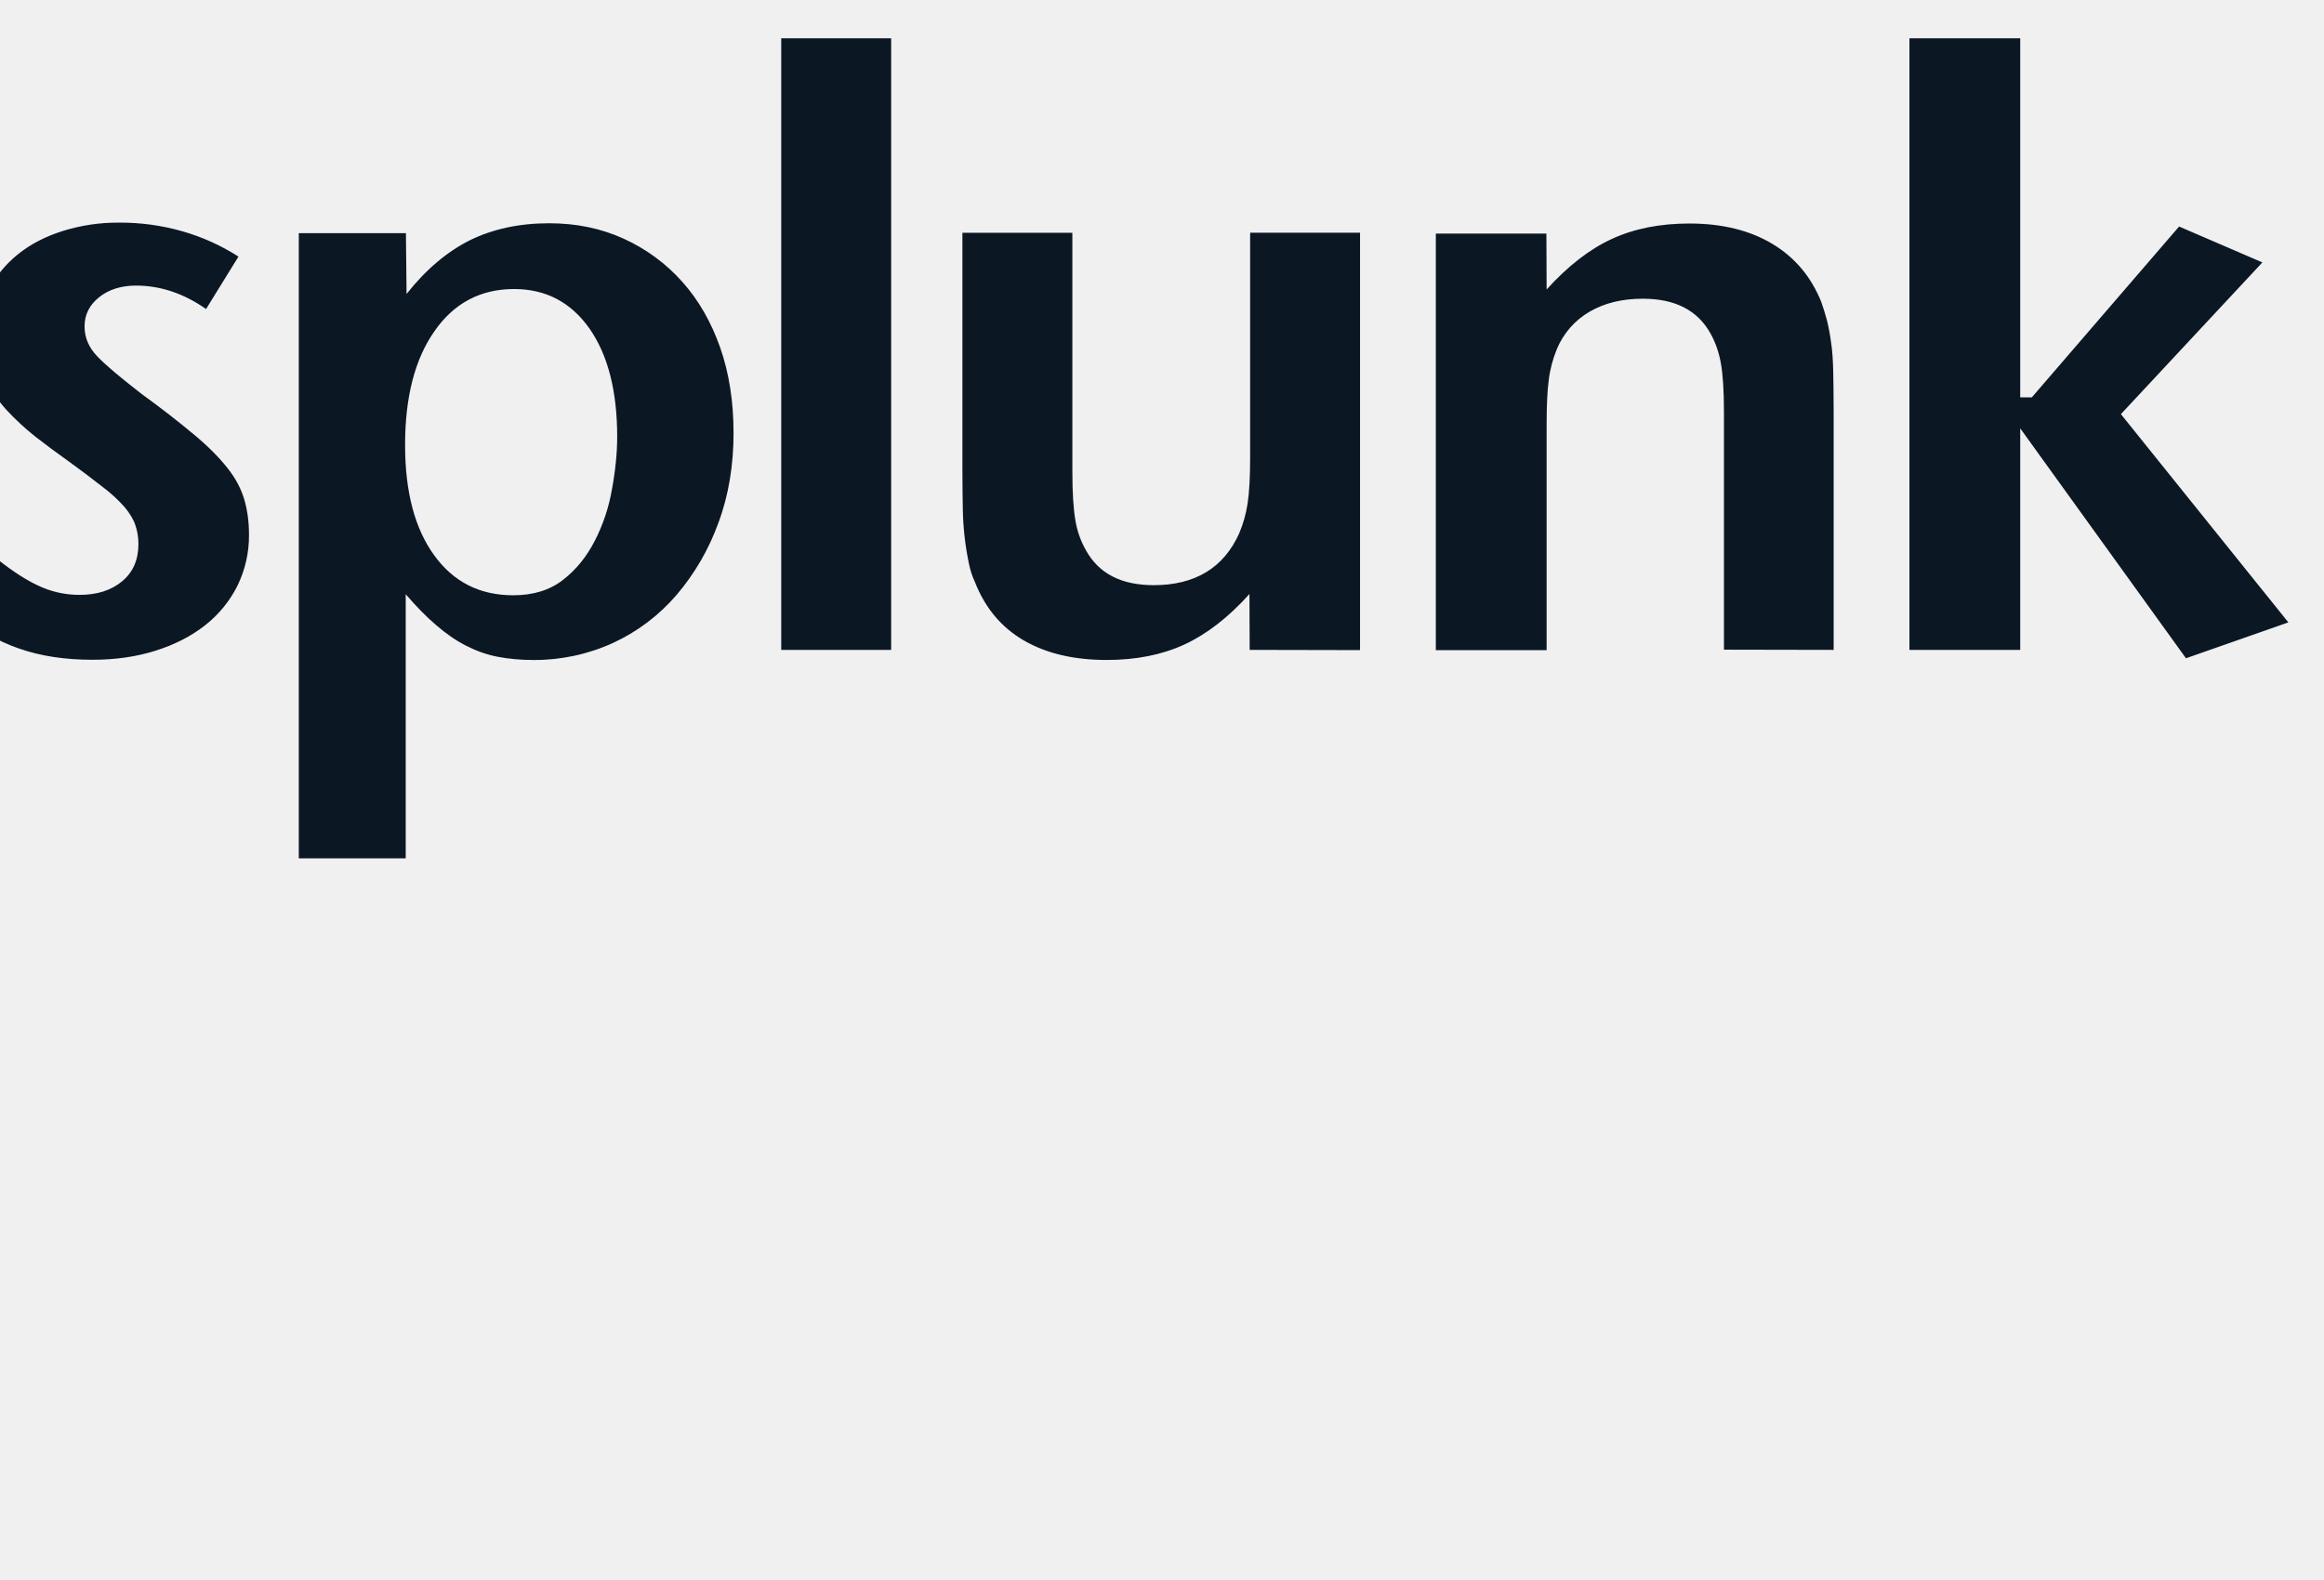
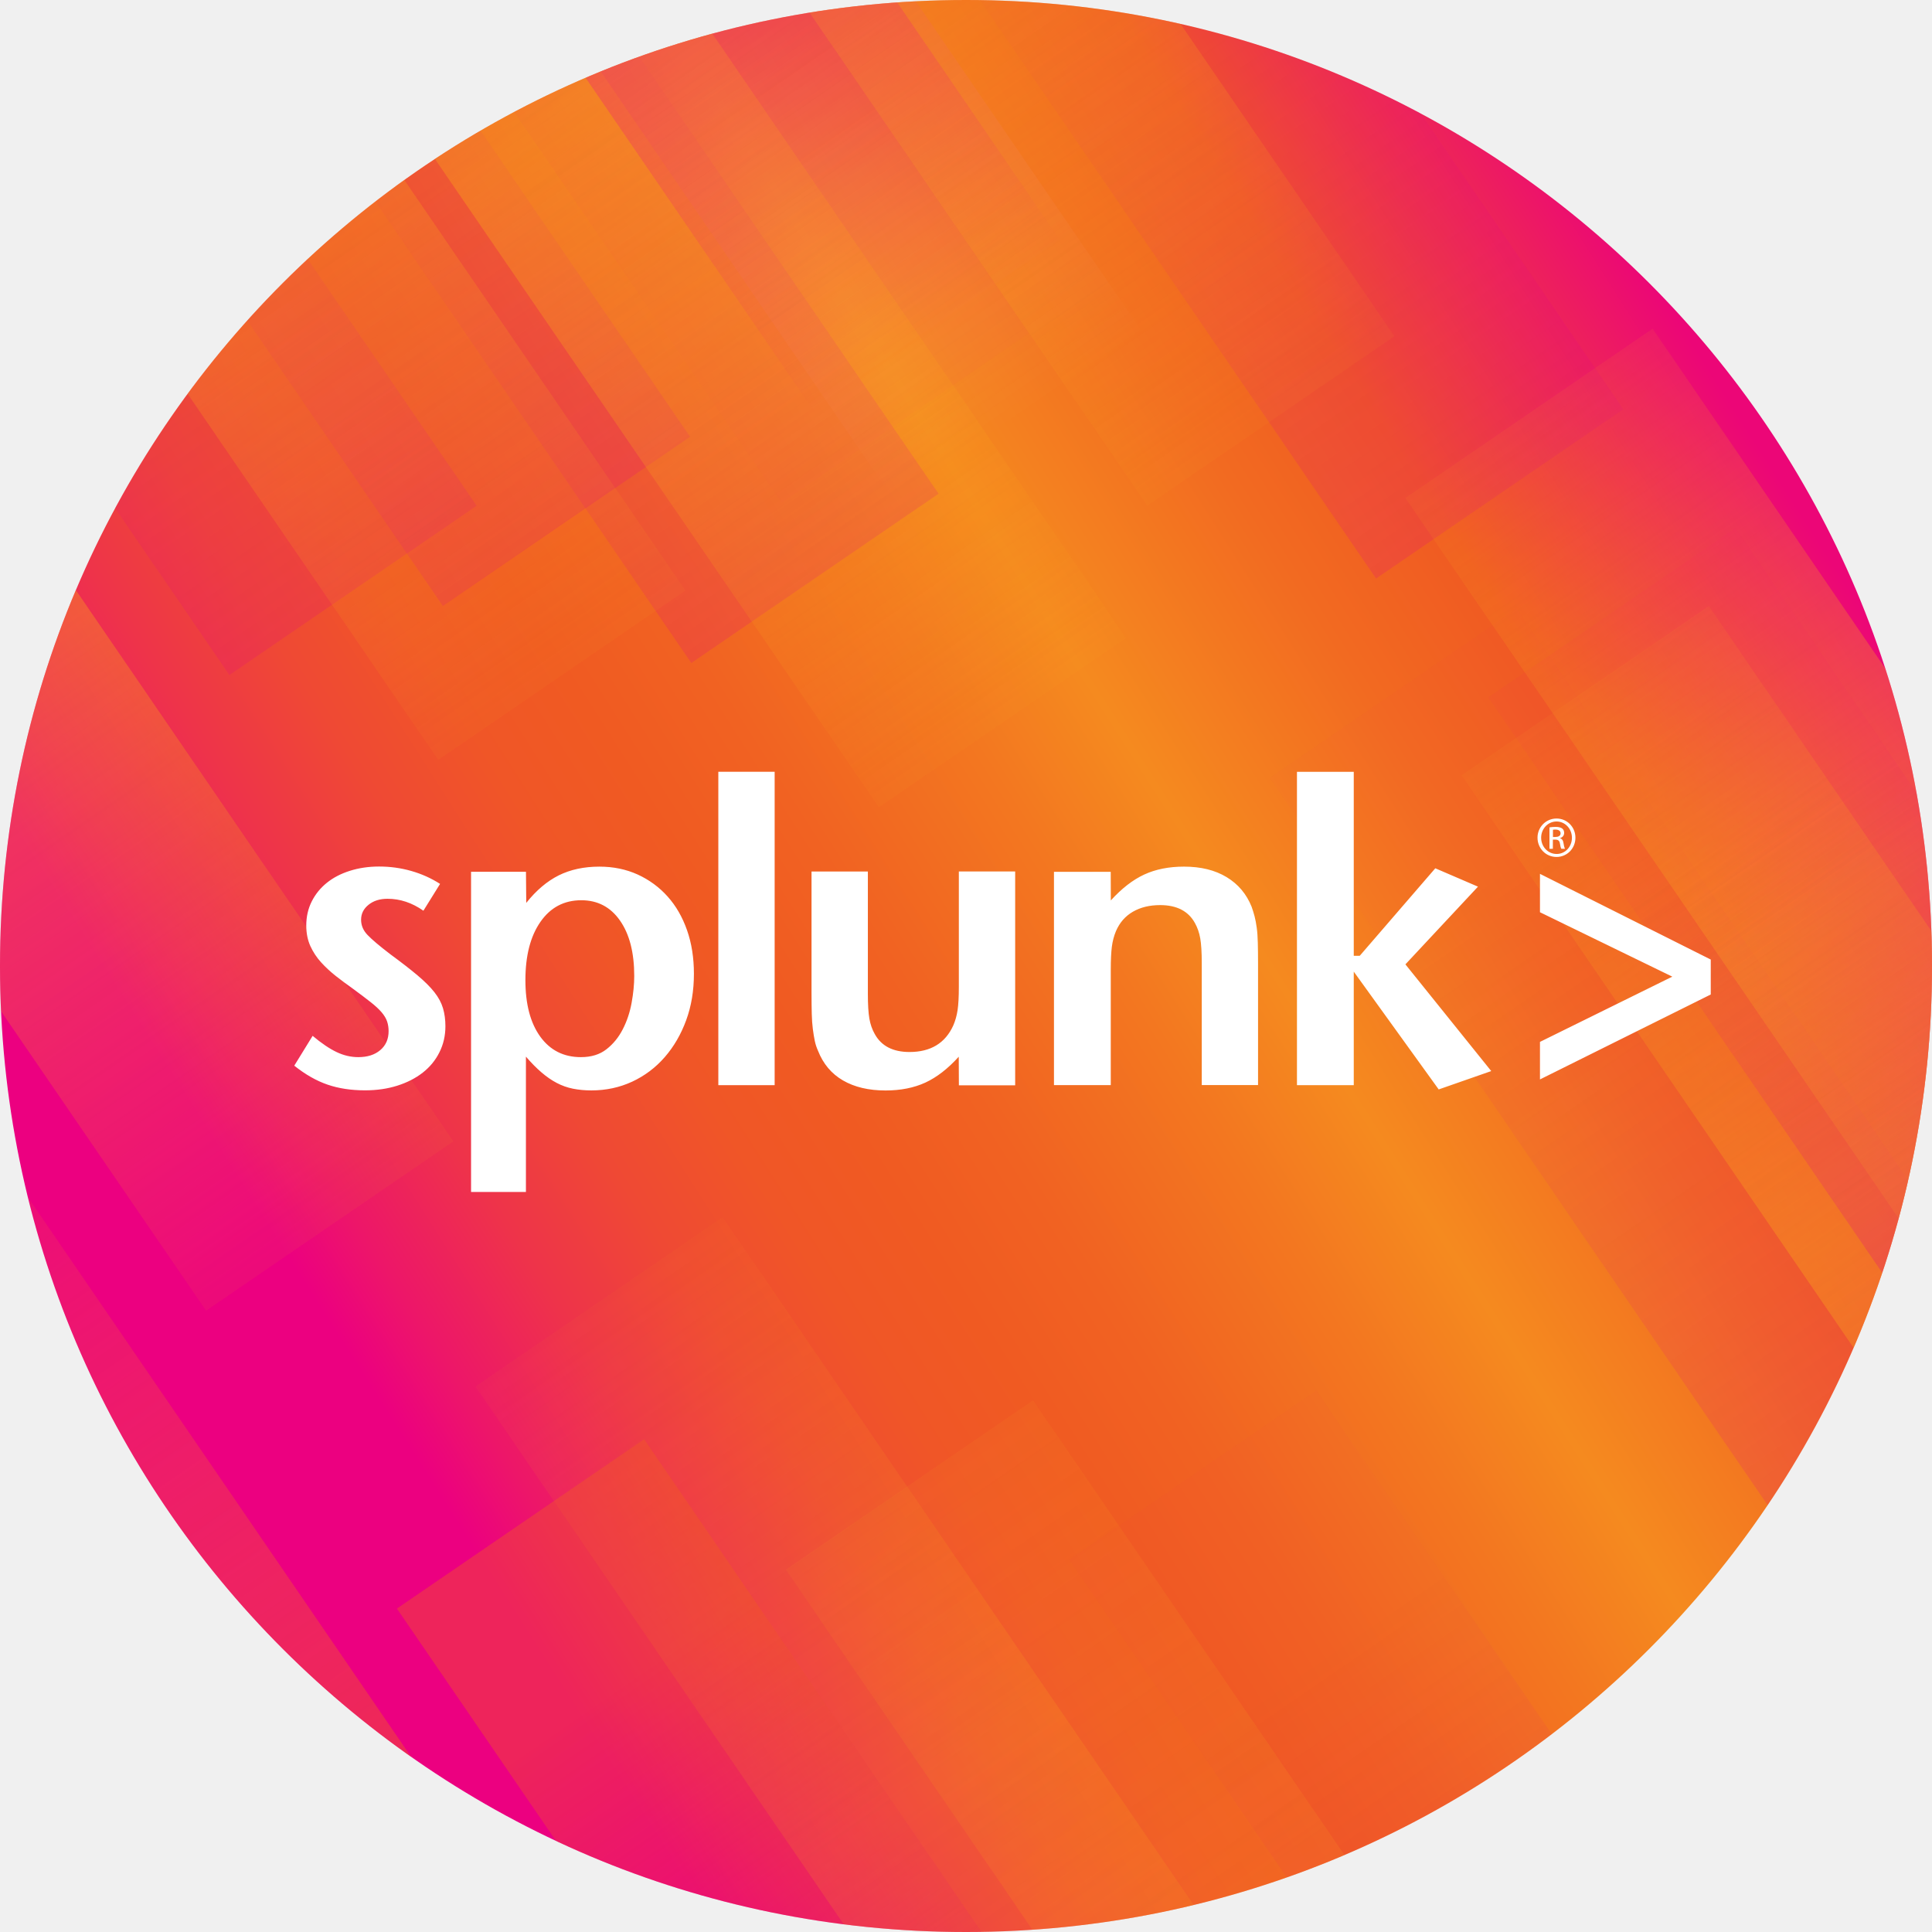
- <svg xmlns="http://www.w3.org/2000/svg" width="200" height="136" fill="none" viewBox="2 25 102 16">
-   <path fill="#0C1724" d="M12.928 21.802a5 5 0 0 1-.509 2.236 5.1 5.1 0 0 1-1.423 1.736q-.918.718-2.176 1.113-1.26.396-2.761.396c-1.197 0-2.271-.16-3.213-.49C1.903 26.472.952 25.924 0 25.17l1.574-2.557q1.128.948 2.044 1.387a4.2 4.2 0 0 0 1.866.434c.782 0 1.404-.198 1.885-.604.48-.405.706-.943.706-1.632 0-.292-.047-.566-.132-.82-.084-.255-.245-.52-.47-.793a6.4 6.4 0 0 0-.952-.877 47 47 0 0 0-1.555-1.17c-.48-.34-.961-.698-1.423-1.057a11.5 11.5 0 0 1-1.263-1.17 5.3 5.3 0 0 1-.914-1.396 4.3 4.3 0 0 1-.348-1.755c0-.754.16-1.453.47-2.075A4.8 4.8 0 0 1 2.78 9.49c.546-.444 1.196-.783 1.97-1.029a8.1 8.1 0 0 1 2.496-.368 9.9 9.9 0 0 1 2.752.378 9.3 9.3 0 0 1 2.468 1.113l-1.422 2.302c-.971-.68-1.998-1.029-3.072-1.029-.65 0-1.197.17-1.621.51s-.64.764-.64 1.283c0 .49.188.934.565 1.32.377.397 1.027.935 1.95 1.652a42 42 0 0 1 2.309 1.792c.612.51 1.093 1 1.45 1.453.359.453.595.906.736 1.377.141.481.207.99.207 1.557m16.16-4.311q0 1.06-.226 2.292a7.9 7.9 0 0 1-.754 2.274c-.358.698-.82 1.273-1.394 1.717-.575.452-1.31.679-2.186.679-1.47 0-2.63-.585-3.477-1.764-.848-1.17-1.272-2.783-1.272-4.83 0-2.104.424-3.765 1.29-5 .858-1.236 2.026-1.85 3.496-1.85 1.395 0 2.497.585 3.308 1.736.81 1.16 1.215 2.746 1.215 4.746m5.107-.18c0-1.368-.197-2.613-.584-3.726-.396-1.123-.942-2.085-1.668-2.896a7.7 7.7 0 0 0-2.563-1.887q-1.484-.68-3.279-.68c-1.319 0-2.478.255-3.477.746-.999.5-1.931 1.283-2.78 2.358l-.028-2.67h-4.702V36h4.693V24.406c.462.537.904.99 1.338 1.358.424.368.857.67 1.3.896.443.227.905.397 1.395.491s1.017.142 1.573.142a8.3 8.3 0 0 0 3.487-.746 8.2 8.2 0 0 0 2.789-2.104 10.2 10.2 0 0 0 1.837-3.16c.453-1.207.67-2.538.67-3.972m2.092 9.538h4.825V0h-4.825zm25.404.01V8.537h-4.824v9.858q0 1.317-.113 2.038a5.4 5.4 0 0 1-.368 1.302c-.678 1.51-1.932 2.273-3.75 2.273-1.423 0-2.412-.509-2.978-1.537a3.9 3.9 0 0 1-.462-1.321c-.084-.49-.131-1.198-.131-2.132V8.538H44.24v10.405c0 .708.01 1.312.019 1.793a12.6 12.6 0 0 0 .264 2.311c.056.293.15.576.273.84.443 1.122 1.15 1.971 2.139 2.547.99.575 2.205.858 3.637.858 1.291 0 2.431-.226 3.411-.679s1.932-1.189 2.855-2.217l.01 2.453zm20.787-.01V16.462c0-.707-.01-1.311-.019-1.811-.01-.5-.038-.934-.094-1.302a9 9 0 0 0-.18-.962q-.113-.425-.254-.821c-.442-1.094-1.15-1.943-2.139-2.538s-2.205-.896-3.646-.896c-1.291 0-2.431.226-3.411.68-.98.452-1.932 1.197-2.855 2.216l-.01-2.453h-4.853V26.86h4.863v-9.87c0-.85.028-1.52.094-1.991.056-.472.179-.915.349-1.34a3.4 3.4 0 0 1 1.45-1.66c.65-.377 1.423-.566 2.328-.566 1.423 0 2.412.51 2.978 1.538.216.386.367.83.452 1.311s.132 1.198.132 2.123V26.84zm19.957-1.207-7.35-9.142 6.21-6.66-3.656-1.576-6.464 7.5h-.509V0h-4.862v26.85h4.862v-9.727l7.275 10.094zm18.79-6.566v-2.991l-14.615-7.34v3.293l11.326 5.519-11.326 5.594v3.217zM108.023 4c-.895 0-1.621.736-1.621 1.642 0 .924.726 1.65 1.621 1.65.905 0 1.621-.726 1.621-1.65A1.62 1.62 0 0 0 108.023 4m.01.255c.725 0 1.309.622 1.309 1.396s-.584 1.396-1.309 1.387c-.735 0-1.32-.613-1.32-1.396 0-.765.585-1.387 1.32-1.387m-.311 1.556h.197c.236 0 .349.085.396.321.038.245.085.406.123.462h.311c-.029-.056-.076-.17-.113-.452-.038-.274-.142-.416-.311-.444V5.68c.198-.056.358-.207.358-.443 0-.17-.057-.302-.17-.378-.113-.084-.292-.141-.565-.141a2.6 2.6 0 0 0-.518.047v1.83h.292zm0-.849a1 1 0 0 1 .207-.019c.33 0 .443.16.443.321 0 .227-.208.311-.443.311h-.207z" />
+ <svg xmlns="http://www.w3.org/2000/svg" width="1200" height="1200" viewBox="0 0 1200 1200" fill="none">
+   <g clip-path="url(#clip0)">
+     <path d="M600 1200C931.371 1200 1200 931.371 1200 600C1200 268.629 931.371 0 600 0C268.629 0 0 268.629 0 600C0 931.371 268.629 1200 600 1200Z" fill="url(#paint0_linear)" />
+     <path opacity="0.2" fill-rule="evenodd" clip-rule="evenodd" d="M710.16 207.142L556.582 312.306L213.567 -188.585L367.146 -293.749L710.16 207.142Z" fill="url(#paint1_linear)" />
+     <path opacity="0.2" fill-rule="evenodd" clip-rule="evenodd" d="M296.051 314.149L142.473 419.285L-200.52 -81.6L-46.942 -186.764L296.051 314.149Z" fill="url(#paint2_linear)" />
+     <path opacity="0.2" fill-rule="evenodd" clip-rule="evenodd" d="M428.635 271.287L275.056 376.424L-67.931 -124.462L85.647 -229.625L428.635 271.287Z" fill="url(#paint3_linear)" />
+     <path opacity="0.2" fill-rule="evenodd" clip-rule="evenodd" d="M582.966 306.671L429.387 411.807L86.4 -89.078L239.978 -194.242L582.966 306.671Z" fill="url(#paint4_linear)" />
+     <path opacity="0.2" fill-rule="evenodd" clip-rule="evenodd" d="M1008.27 254.209L854.695 359.345L511.708 -141.54L665.286 -246.704L1008.27 254.209Z" fill="url(#paint5_linear)" />
+     <path opacity="0.2" fill-rule="evenodd" clip-rule="evenodd" d="M639.049 207.066L485.471 312.229L144.813 -185.269L298.391 -290.433L639.049 207.066Z" fill="url(#paint6_linear)" />
+     <path opacity="0.2" fill-rule="evenodd" clip-rule="evenodd" d="M1282.8 875.449L1129.22 980.591L788.569 483.12L942.148 377.956L1282.8 875.449Z" fill="url(#paint7_linear)" />
+     <path opacity="0.444" fill-rule="evenodd" clip-rule="evenodd" d="M699.469 396.262L545.891 501.425L75.36 -185.711L228.938 -290.875L699.469 396.262Z" fill="url(#paint8_linear)" />
+     <path opacity="0.444" fill-rule="evenodd" clip-rule="evenodd" d="M1112.22 1556.92L958.642 1662.08L488.084 974.918L641.662 869.755L1112.22 1556.92Z" fill="url(#paint9_linear)" />
+     <path opacity="0.2" fill-rule="evenodd" clip-rule="evenodd" d="M1158.31 1361.07L1004.73 1466.23L664.047 968.733L817.625 863.569L1158.31 1361.07Z" fill="url(#paint10_linear)" />
+     <path opacity="0.444" fill-rule="evenodd" clip-rule="evenodd" d="M425.755 366.796L272.204 471.96L-198 -214.697L-44.422 -319.838L425.755 366.796Z" fill="url(#paint11_linear)" />
+     <path opacity="0.444" fill-rule="evenodd" clip-rule="evenodd" d="M1496.68 890.815L1343.1 995.978L872.896 309.316L1026.47 204.153L1496.68 890.815Z" fill="url(#paint12_linear)" />
+     <path opacity="0.444" fill-rule="evenodd" clip-rule="evenodd" d="M281.58 708.917L128.002 814.08L-342.196 127.424L-188.618 22.26L281.58 708.917Z" fill="url(#paint13_linear)" />
+     <path opacity="0.444" fill-rule="evenodd" clip-rule="evenodd" d="M1531.55 1063.06L1378 1168.22L907.8 481.566L1061.38 376.424L1531.55 1063.06Z" fill="url(#paint14_linear)" />
+     <path opacity="0.444" fill-rule="evenodd" clip-rule="evenodd" d="M866.133 208.893L712.582 314.057L242.378 -372.605L395.956 -477.742L866.133 208.893Z" fill="url(#paint15_linear)" />
+     <path opacity="0.444" fill-rule="evenodd" clip-rule="evenodd" d="M919.096 1442.67L765.518 1547.84L295.314 861.18L448.893 756.017L919.096 1442.67Z" fill="url(#paint16_linear)" />
+     <path opacity="0.444" fill-rule="evenodd" clip-rule="evenodd" d="M691.866 198.066L538.287 303.229L68.084 -383.427L221.662 -488.591L691.866 198.066Z" fill="url(#paint17_linear)" />
+     <path opacity="0.444" fill-rule="evenodd" clip-rule="evenodd" d="M325.915 1194.27L172.336 1299.43L-155.716 820.364L-2.138 715.2L325.915 1194.27Z" fill="url(#paint18_linear)" />
+     <path opacity="0.4" fill-rule="evenodd" clip-rule="evenodd" d="M1421.45 829.664L1267.88 934.827L924.36 433.14L1077.91 327.971L1421.45 829.664Z" fill="url(#paint19_linear)" />
+     <path opacity="0.4" fill-rule="evenodd" clip-rule="evenodd" d="M743.64 1395.64L590.062 1500.8L246.518 999.109L400.096 893.945L743.64 1395.64Z" fill="url(#paint20_linear)" />
+     <path d="M276.655 637.429C276.655 643.265 275.422 648.66 272.929 653.618C270.464 658.576 267.005 662.765 262.576 666.229C258.147 669.693 252.9 672.387 246.796 674.324C240.698 676.26 234.011 677.225 226.767 677.225C218.089 677.225 210.316 676.053 203.422 673.674C196.56 671.329 189.665 667.396 182.776 661.915L194.182 643.38C199.664 647.984 204.595 651.327 209.024 653.438C213.42 655.549 217.936 656.607 222.545 656.607C228.207 656.607 232.751 655.173 236.209 652.238C239.667 649.304 241.369 645.376 241.369 640.418C241.369 638.307 241.047 636.284 240.431 634.435C239.815 632.585 238.669 630.682 237 628.718C235.331 626.782 233.04 624.644 230.111 622.353C227.209 620.067 223.456 617.22 218.847 613.849C215.329 611.356 211.865 608.804 208.522 606.164C205.151 603.496 202.129 600.682 199.375 597.66C196.647 594.638 194.449 591.294 192.747 587.569C191.078 583.844 190.227 579.595 190.227 574.844C190.227 569.362 191.373 564.344 193.658 559.827C195.944 555.311 199.085 551.471 203.04 548.302C207 545.105 211.751 542.64 217.32 540.884C222.862 539.122 228.905 538.216 235.445 538.216C242.335 538.216 248.995 539.127 255.447 540.971C261.9 542.815 267.851 545.487 273.338 549.005L262.985 565.664C255.916 560.705 248.498 558.245 240.698 558.245C235.947 558.245 231.987 559.478 228.911 561.971C225.802 564.464 224.28 567.545 224.28 571.265C224.28 574.816 225.627 578.013 228.387 580.827C231.115 583.674 235.805 587.629 242.52 592.762C249.267 597.72 254.869 602.056 259.293 605.782C263.722 609.507 267.24 612.998 269.82 616.282C272.4 619.565 274.162 622.882 275.16 626.253C276.158 629.662 276.655 633.355 276.655 637.429ZM393.933 606.196C393.933 611.329 393.404 616.871 392.318 622.795C391.26 628.718 389.416 634.233 386.836 639.245C384.256 644.291 380.885 648.453 376.691 651.709C372.496 654.993 367.216 656.607 360.796 656.607C350.122 656.607 341.705 652.353 335.547 643.849C329.416 635.345 326.34 623.673 326.34 608.804C326.34 593.585 329.449 581.498 335.695 572.558C341.913 563.613 350.389 559.156 361.064 559.156C371.209 559.156 379.216 563.378 385.08 571.767C390.998 580.216 393.933 591.682 393.933 606.196ZM431.002 604.849C431.002 594.938 429.595 585.933 426.747 577.811C423.9 569.656 419.885 562.68 414.665 556.844C409.445 551.007 403.227 546.464 396.071 543.18C388.887 539.924 380.967 538.282 372.289 538.282C362.727 538.282 354.311 540.098 347.04 543.709C339.769 547.347 333.049 553.036 326.864 560.809L326.689 541.456H292.582V740.351H326.662V656.302C330.033 660.202 333.262 663.485 336.371 666.125C339.48 668.793 342.616 670.964 345.813 672.638C349.009 674.313 352.38 675.513 355.931 676.216C359.482 676.92 363.295 677.275 367.369 677.275C376.402 677.275 384.845 675.458 392.651 671.847C400.451 668.209 407.198 663.136 412.887 656.596C418.576 650.056 423.005 642.404 426.202 633.665C429.42 624.878 431.002 615.289 431.002 604.849ZM446.165 674.002H481.151V479.362H446.165V674.002ZM630.54 674.062V541.271H595.555V612.742C595.555 619.107 595.293 624.033 594.764 627.491C594.235 630.949 593.329 634.091 592.096 636.933C587.138 647.902 578.078 653.416 564.911 653.416C554.618 653.416 547.402 649.691 543.327 642.245C541.713 639.431 540.6 636.235 539.984 632.684C539.367 629.133 539.046 624.005 539.046 617.258V541.298H504.055V616.756C504.055 621.889 504.115 626.231 504.202 629.776C504.289 633.322 504.524 636.464 504.878 639.218C505.233 641.973 505.642 644.411 506.078 646.522C506.52 648.633 507.191 650.684 508.075 652.62C511.271 660.774 516.431 666.933 523.62 671.094C530.804 675.256 539.602 677.313 550.042 677.313C559.424 677.313 567.665 675.671 574.762 672.415C581.858 669.131 588.753 663.791 595.495 656.345L595.582 674.116H630.54V674.062ZM781.396 674.002V598.718C781.396 593.585 781.336 589.216 781.249 585.611C781.162 581.973 780.955 578.864 780.573 576.196C780.218 573.556 779.782 571.211 779.253 569.187C778.724 567.164 778.107 565.167 777.404 563.204C774.207 555.256 769.047 549.125 761.858 544.789C754.675 540.447 745.876 538.276 735.404 538.276C726.022 538.276 717.78 539.918 710.684 543.202C703.587 546.485 696.693 551.853 689.951 559.271L689.891 541.5H654.638V673.996H689.918V602.438C689.918 596.253 690.153 591.442 690.595 588.011C691.036 584.58 691.887 581.356 693.147 578.335C695.433 573.027 698.956 569.007 703.675 566.28C708.398 563.553 714.027 562.173 720.595 562.173C730.887 562.173 738.104 565.898 742.178 573.289C743.76 576.104 744.878 579.3 745.495 582.818C746.111 586.336 746.433 591.469 746.433 598.184V673.964H781.391V674.002H781.396ZM926.236 665.264L872.924 598.985L918 550.713L891.491 539.307L844.571 593.651H840.846V479.389H805.565V674.029H840.846V603.496L893.602 676.664L926.236 665.264ZM1062.58 617.694V595.991L956.504 542.765V566.607L1038.7 606.611L956.504 647.138V670.451L1062.58 617.694ZM966.764 508.396C960.251 508.396 954.976 513.704 954.976 520.304C954.976 527.018 960.256 532.271 966.764 532.271C973.331 532.271 978.524 527.024 978.524 520.304C978.524 513.676 973.331 508.396 966.824 508.396H966.764ZM966.824 510.24C972.104 510.24 976.353 514.729 976.353 520.358C976.353 525.96 972.131 530.476 966.824 530.416C961.516 530.416 957.235 525.96 957.235 520.298C957.235 514.724 961.516 510.24 966.764 510.24H966.824ZM964.565 521.504H966.033C967.735 521.504 968.586 522.147 968.88 523.822C969.142 525.584 969.469 526.784 969.791 527.193H972.022C971.815 526.784 971.493 525.96 971.171 523.909C970.909 521.945 970.113 520.887 968.94 520.685V520.565C970.375 520.156 971.52 519.071 971.52 517.342C971.52 516.082 971.078 515.171 970.287 514.587C969.496 513.998 968.176 513.589 966.153 513.589C964.571 513.589 963.513 513.736 962.4 513.911V527.198H964.511V521.509H964.565V521.504ZM964.565 515.373C964.92 515.313 965.416 515.253 966.093 515.253C968.466 515.253 969.316 516.425 969.316 517.571C969.316 519.213 967.822 519.856 966.093 519.856H964.565V515.373Z" fill="white" />
+   </g>
+   <defs>
+     <linearGradient id="paint0_linear" x1="1096.43" y1="283.718" x2="125.147" y2="902.538" gradientUnits="userSpaceOnUse">
+       <stop stop-color="#EC0677" />
+       <stop offset="0.165" stop-color="#F05A22" />
+       <stop offset="0.249" stop-color="#F26A21" />
+       <stop offset="0.373" stop-color="#F58A1F" />
+       <stop offset="0.443" stop-color="#F37720" />
+       <stop offset="0.544" stop-color="#F16222" />
+       <stop offset="0.61" stop-color="#F05A22" />
+       <stop offset="0.667" stop-color="#F05627" />
+       <stop offset="0.73" stop-color="#EF4934" />
+       <stop offset="0.795" stop-color="#EE334A" />
+       <stop offset="0.863" stop-color="#ED1669" />
+       <stop offset="0.904" stop-color="#EC0080" />
+     </linearGradient>
+     <linearGradient id="paint1_linear" x1="291.269" y1="-238.934" x2="634.115" y2="259.256" gradientUnits="userSpaceOnUse">
+       <stop offset="0.503" stop-color="#E20782" />
+       <stop offset="1" stop-color="white" stop-opacity="0" />
+     </linearGradient>
+     <linearGradient id="paint2_linear" x1="-53.306" y1="-30.797" x2="218.517" y2="364.189" gradientUnits="userSpaceOnUse">
+       <stop offset="0.037" stop-color="#E20782" stop-opacity="0.1" />
+       <stop offset="1" stop-color="#E20782" />
+     </linearGradient>
+     <linearGradient id="paint3_linear" x1="79.279" y1="-73.659" x2="351.102" y2="321.327" gradientUnits="userSpaceOnUse">
+       <stop offset="0.037" stop-color="#E20782" stop-opacity="0.1" />
+       <stop offset="1" stop-color="#E20782" />
+     </linearGradient>
+     <linearGradient id="paint4_linear" x1="233.612" y1="-38.275" x2="505.435" y2="356.711" gradientUnits="userSpaceOnUse">
+       <stop offset="0.037" stop-color="#E20782" stop-opacity="0.1" />
+       <stop offset="1" stop-color="#E20782" />
+     </linearGradient>
+     <linearGradient id="paint5_linear" x1="658.917" y1="-90.737" x2="930.74" y2="304.249" gradientUnits="userSpaceOnUse">
+       <stop offset="0.037" stop-color="#E20782" stop-opacity="0.1" />
+       <stop offset="1" stop-color="#E20782" />
+     </linearGradient>
+     <linearGradient id="paint6_linear" x1="221.473" y1="-237.099" x2="560.292" y2="255.255" gradientUnits="userSpaceOnUse">
+       <stop stop-color="#E20782" />
+       <stop offset="0.772" stop-color="#E20782" stop-opacity="0.1" />
+     </linearGradient>
+     <linearGradient id="paint7_linear" x1="865.218" y1="431.261" x2="1204.04" y2="923.615" gradientUnits="userSpaceOnUse">
+       <stop offset="0.213" stop-color="#E20782" stop-opacity="0.1" />
+       <stop offset="1" stop-color="#E20782" />
+     </linearGradient>
+     <linearGradient id="paint8_linear" x1="152.169" y1="-237.349" x2="620.768" y2="442.31" gradientUnits="userSpaceOnUse">
+       <stop stop-color="#F89E1C" stop-opacity="0.2" />
+       <stop offset="0.453" stop-color="#F89E1C" />
+       <stop offset="1" stop-color="#F89E1C" stop-opacity="0.15" />
+     </linearGradient>
+     <linearGradient id="paint9_linear" x1="564.872" y1="923.243" x2="1033.47" y2="1602.9" gradientUnits="userSpaceOnUse">
+       <stop stop-color="#F89E1C" stop-opacity="0.2" />
+       <stop offset="0.554" stop-color="#F89E1C" stop-opacity="0.5" />
+       <stop offset="1" stop-color="#F89E1C" stop-opacity="0.15" />
+     </linearGradient>
+     <linearGradient id="paint10_linear" x1="740.706" y1="916.883" x2="1079.52" y2="1409.24" gradientUnits="userSpaceOnUse">
+       <stop offset="0.228" stop-color="#E20782" stop-opacity="0.1" />
+       <stop offset="1" stop-color="#E20782" />
+     </linearGradient>
+     <linearGradient id="paint11_linear" x1="-121.218" y1="-266.367" x2="347.033" y2="412.791" gradientUnits="userSpaceOnUse">
+       <stop stop-color="#F89E1C" stop-opacity="0.2" />
+       <stop offset="0.442" stop-color="#F89E1C" />
+       <stop offset="1" stop-color="#F89E1C" stop-opacity="0.15" />
+     </linearGradient>
+     <linearGradient id="paint12_linear" x1="949.684" y1="257.647" x2="1417.94" y2="936.804" gradientUnits="userSpaceOnUse">
+       <stop stop-color="#F89E1C" stop-opacity="0.2" />
+       <stop offset="0.442" stop-color="#F89E1C" />
+       <stop offset="1" stop-color="#F89E1C" stop-opacity="0.15" />
+     </linearGradient>
+     <linearGradient id="paint13_linear" x1="-265.412" y1="75.749" x2="202.838" y2="754.907" gradientUnits="userSpaceOnUse">
+       <stop stop-color="#F89E1C" stop-opacity="0.2" />
+       <stop offset="0.442" stop-color="#F89E1C" />
+       <stop offset="1" stop-color="#F89E1C" stop-opacity="0.15" />
+     </linearGradient>
+     <linearGradient id="paint14_linear" x1="984.581" y1="429.894" x2="1452.83" y2="1109.05" gradientUnits="userSpaceOnUse">
+       <stop stop-color="#F89E1C" stop-opacity="0.2" />
+       <stop offset="0.442" stop-color="#F89E1C" />
+       <stop offset="1" stop-color="#F89E1C" stop-opacity="0.15" />
+     </linearGradient>
+     <linearGradient id="paint15_linear" x1="319.16" y1="-424.273" x2="787.41" y2="254.885" gradientUnits="userSpaceOnUse">
+       <stop stop-color="#F89E1C" stop-opacity="0.2" />
+       <stop offset="0.442" stop-color="#F89E1C" />
+       <stop offset="1" stop-color="#F89E1C" stop-opacity="0.15" />
+     </linearGradient>
+     <linearGradient id="paint16_linear" x1="372.102" y1="809.506" x2="840.353" y2="1488.66" gradientUnits="userSpaceOnUse">
+       <stop stop-color="#F89E1C" stop-opacity="0.1" />
+       <stop offset="0.44" stop-color="#F89E1C" stop-opacity="0.5" />
+       <stop offset="1" stop-color="#F89E1C" stop-opacity="0.15" />
+     </linearGradient>
+     <linearGradient id="paint17_linear" x1="144.87" y1="-435.099" x2="613.121" y2="244.058" gradientUnits="userSpaceOnUse">
+       <stop stop-color="#EC008C" stop-opacity="0.2" />
+       <stop offset="0.442" stop-color="#EC008C" />
+       <stop offset="0.941" stop-color="#EC008C" stop-opacity="0" />
+     </linearGradient>
+     <linearGradient id="paint18_linear" x1="-124.77" y1="702.017" x2="249.791" y2="1246.41" gradientUnits="userSpaceOnUse">
+       <stop stop-color="#F89E1C" stop-opacity="0" />
+       <stop offset="0.849" stop-color="#F05A22" />
+     </linearGradient>
+     <linearGradient id="paint19_linear" x1="953.168" y1="311.681" x2="1345.48" y2="881.743" gradientUnits="userSpaceOnUse">
+       <stop offset="0.343" stop-color="#E20782" stop-opacity="0.1" />
+       <stop offset="1" stop-color="#E20782" />
+     </linearGradient>
+     <linearGradient id="paint20_linear" x1="275.351" y1="877.645" x2="667.661" y2="1447.71" gradientUnits="userSpaceOnUse">
+       <stop offset="0.289" stop-color="#F05A22" />
+       <stop offset="0.858" stop-color="#E20782" stop-opacity="0.1" />
+     </linearGradient>
+     <clipPath id="clip0">
+       <path d="M0 600C0 268.629 268.629 0 600 0C931.371 0 1200 268.629 1200 600C1200 931.371 931.371 1200 600 1200C268.629 1200 0 931.371 0 600Z" fill="white" />
+     </clipPath>
+   </defs>
</svg>
